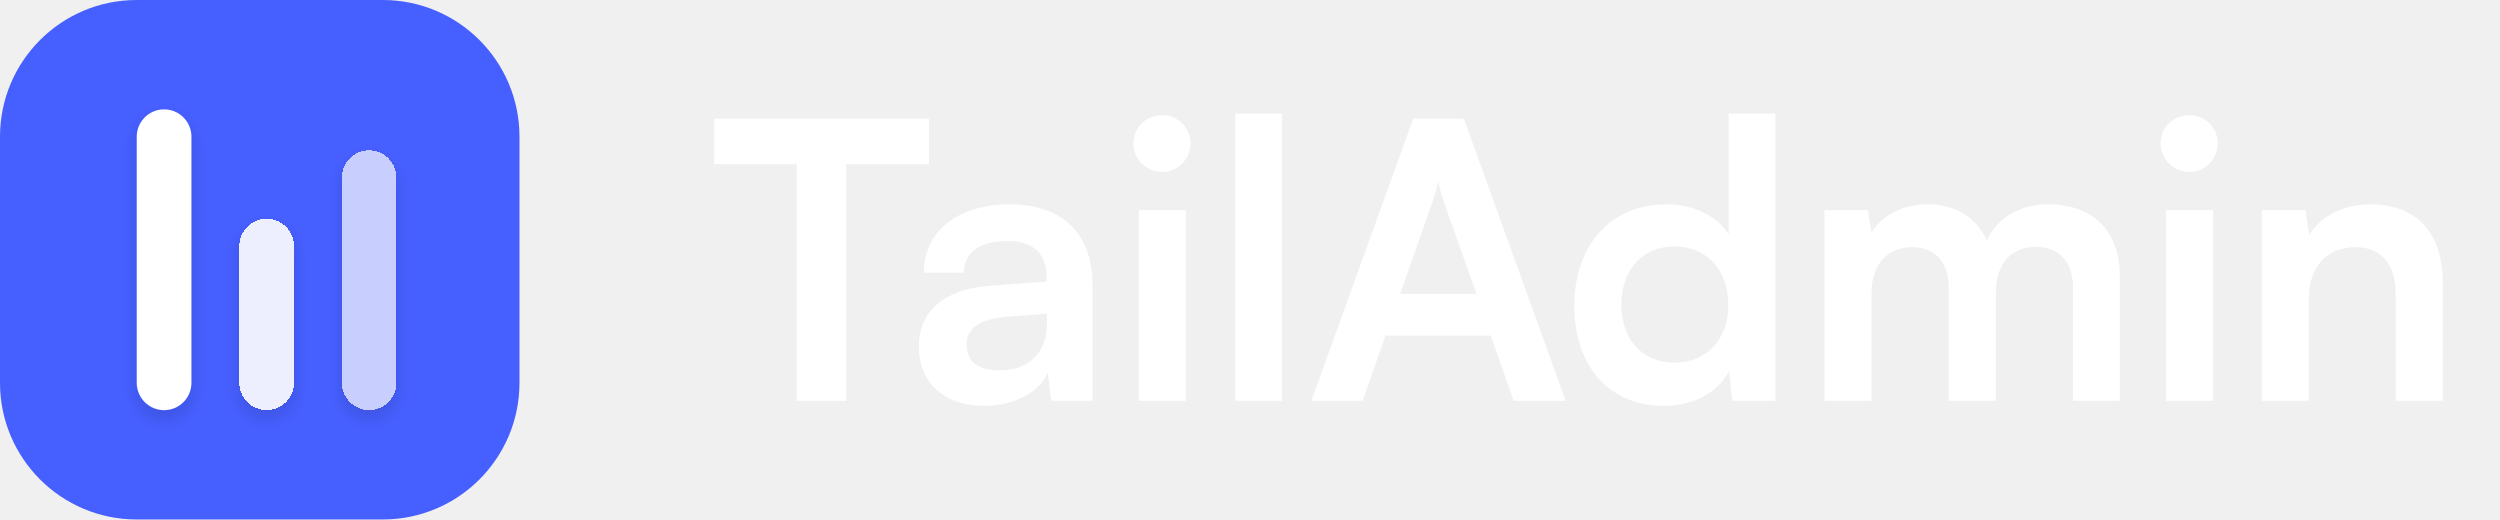
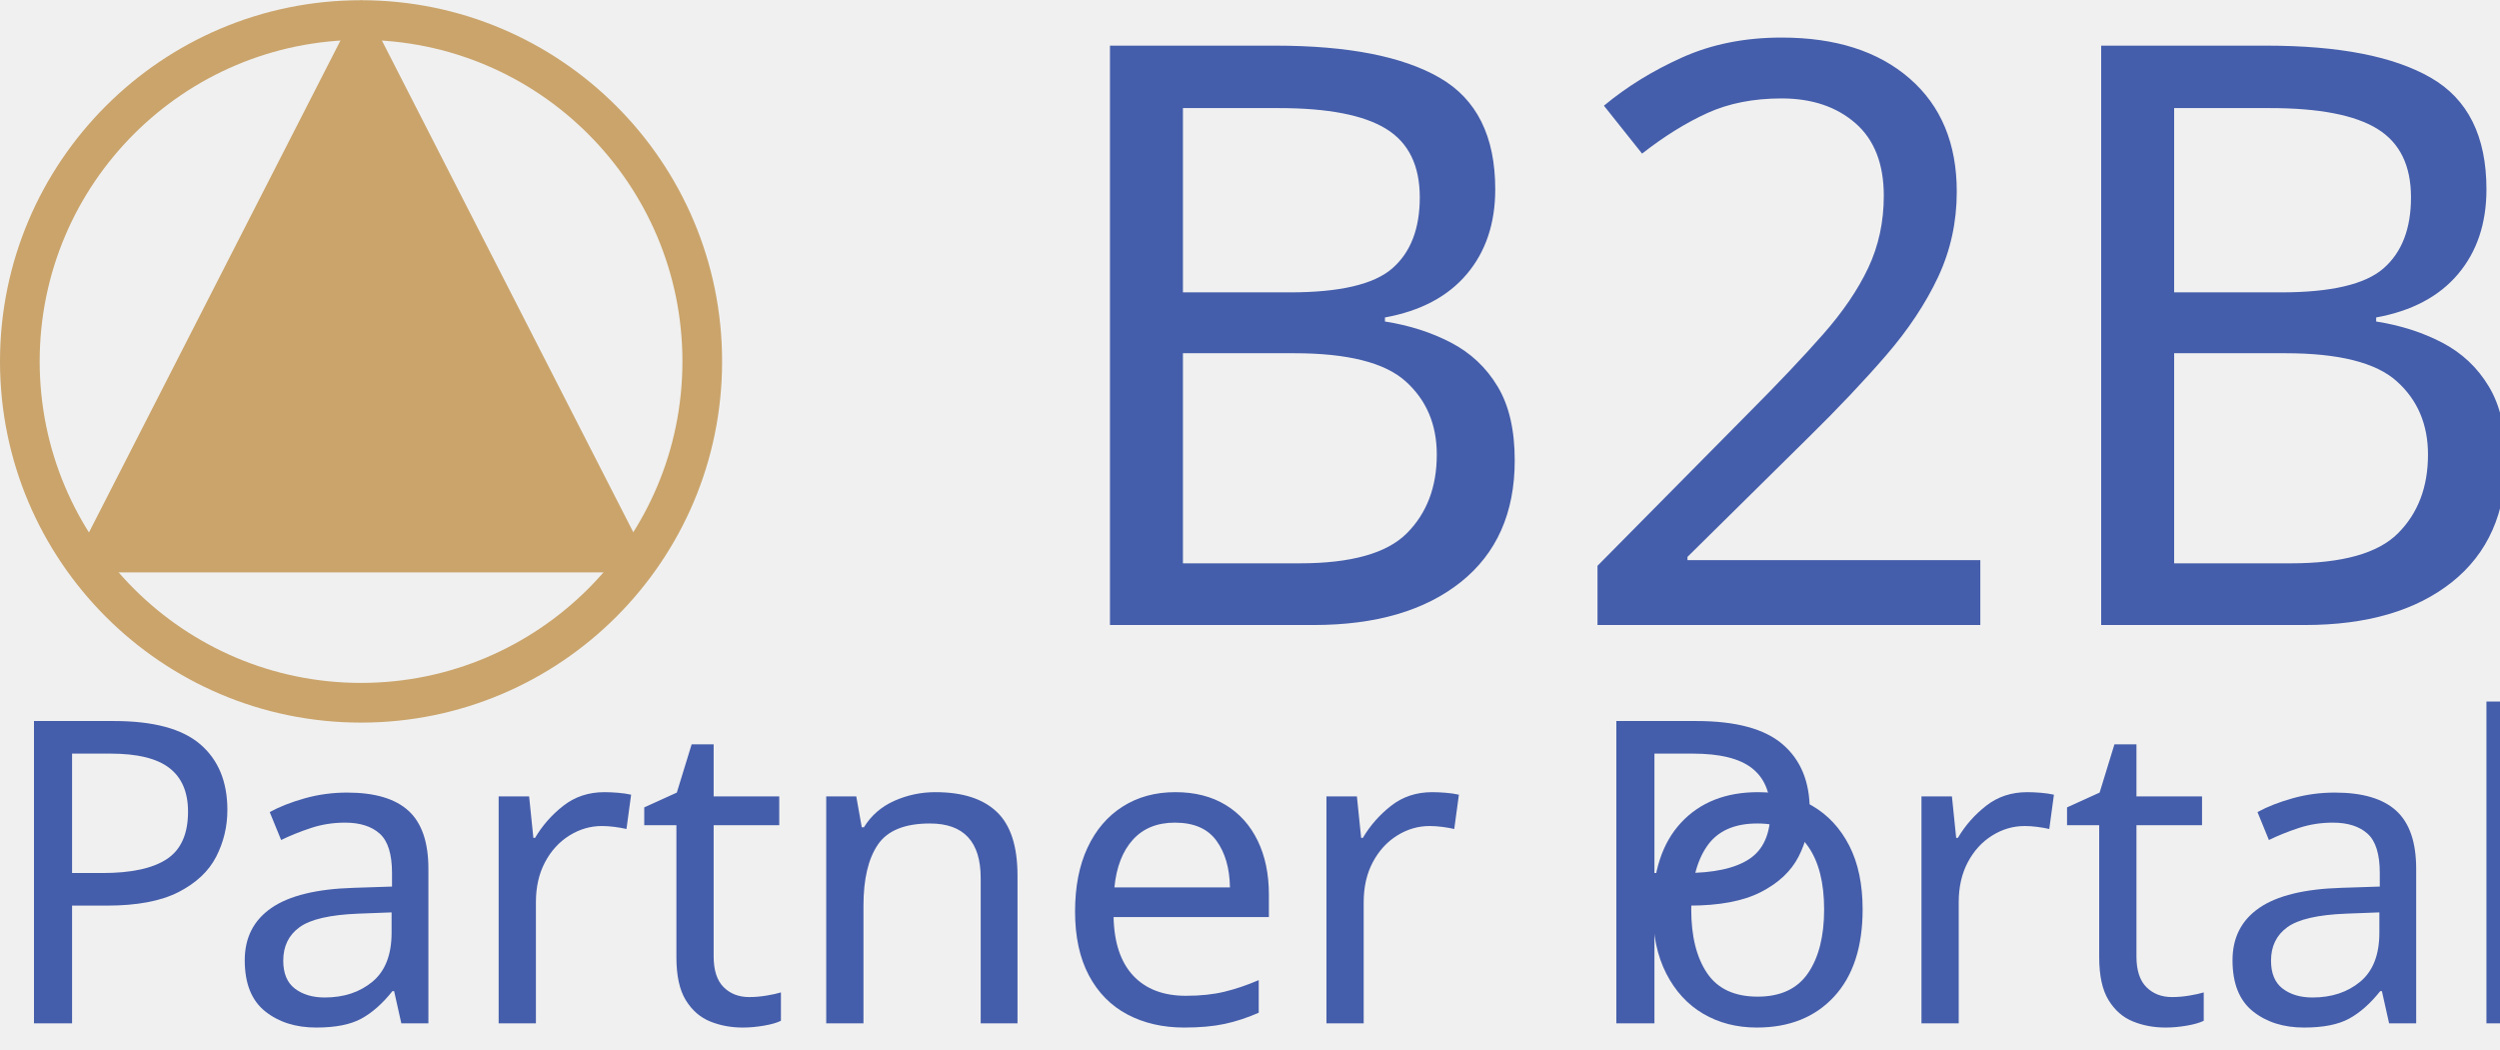
- <svg xmlns="http://www.w3.org/2000/svg" width="154" height="32" viewBox="0 0 154 32" fill="none">
-   <path d="M0 8.421C0 3.77 3.77 0 8.421 0H23.579C28.23 0 32 3.77 32 8.421V23.579C32 28.23 28.23 32 23.579 32H8.421C3.77 32 0 28.23 0 23.579V8.421Z" fill="#465FFF" />
-   <g filter="url(#filter0_d_1608_324)">
-     <path d="M8.424 8.422C8.424 7.491 9.178 6.737 10.108 6.737C11.038 6.737 11.792 7.491 11.792 8.422V23.579C11.792 24.51 11.038 25.264 10.108 25.264C9.178 25.264 8.424 24.51 8.424 23.579V8.422Z" fill="white" />
+ <svg xmlns="http://www.w3.org/2000/svg" width="100%" height="100%" viewBox="0 0 2362 992" version="1.1" xml:space="preserve" style="fill-rule:evenodd;clip-rule:evenodd;stroke-linejoin:round;stroke-miterlimit:2;">
+   <g transform="matrix(5.559781,0,0,5.559781,-4683.763,-3744.114)">
+     <g transform="matrix(137.8951,0,0,137.8951,1256.591,779.6376)">
+         </g>
+     <text x="1017.757px" y="779.638px" style="font-family:'Dubai-Regular', 'Dubai', sans-serif;font-size:137.895px;fill:rgb(69,94,171);">B2B</text>
  </g>
-   <g filter="url(#filter1_d_1608_324)">
-     <path d="M14.742 15.157C14.742 14.227 15.496 13.473 16.426 13.473C17.357 13.473 18.111 14.227 18.111 15.157V23.578C18.111 24.508 17.357 25.262 16.426 25.262C15.496 25.262 14.742 24.508 14.742 23.578V15.157Z" fill="white" fill-opacity="0.9" shape-rendering="crispEdges" />
+   <g transform="matrix(0.984045,0,0,0.984045,-758.0798,-301.0373)">
+     <g transform="matrix(406.4854,0,0,406.4854,3117.135,1288.425)">
+         </g>
+     <text x="763.585px" y="1288.425px" style="font-family:'Dubai-Regular', 'Dubai', sans-serif;font-size:406.485px;fill:rgb(69,94,171);">P<tspan x="986.746px 1176.981px " y="1288.425px 1288.425px ">ar</tspan>tner P<tspan x="2335.464px 2541.552px " y="1288.425px 1288.425px ">or</tspan>tal</text>
  </g>
-   <g filter="url(#filter2_d_1608_324)">
-     <path d="M21.055 10.946C21.055 10.016 21.809 9.262 22.739 9.262C23.669 9.262 24.423 10.016 24.423 10.946V23.578C24.423 24.508 23.669 25.262 22.739 25.262C21.809 25.262 21.055 24.508 21.055 23.578V10.946Z" fill="white" fill-opacity="0.7" shape-rendering="crispEdges" />
+   <g transform="matrix(1.321762,0,0,1.321762,-126.5355,-458.1155)">
+     <g transform="matrix(2.606248,0,0,2.606248,-2038.096,-1228.101)">
+       <circle cx="917.799" cy="703.321" r="99.064" style="fill:rgb(255,0,0);fill-opacity:0;" />
+       <path d="M917.799,604.258C972.474,604.258 1016.863,648.647 1016.863,703.321C1016.863,757.996 972.474,802.385 917.799,802.385C863.125,802.385 818.736,757.996 818.736,703.321C818.736,648.647 863.125,604.258 917.799,604.258ZM917.799,615.144C869.133,615.144 829.622,654.655 829.622,703.321C829.622,751.988 869.133,791.499 917.799,791.499C966.466,791.499 1005.977,751.988 1005.977,703.321C1005.977,654.655 966.466,615.144 917.799,615.144Z" style="fill:rgb(202,164,107);" />
+     </g>
+     <g transform="matrix(7.569495,0,0,3.82922,-7323.103,-2474.439)">
+       <path d="M1014.217,736.712L1041.863,843.561L986.57,843.561L1014.217,736.712Z" style="fill:rgb(202,164,107);" />
+     </g>
  </g>
-   <path d="M44 10.115H49.089V24.691H52.132V10.115H57.221V7.309H44V10.115Z" fill="white" />
-   <path d="M60.617 25C62.448 25 64.042 24.168 64.541 22.955L64.755 24.691H67.299V17.558C67.299 14.3 65.349 12.588 62.187 12.588C59.001 12.588 56.908 14.252 56.908 16.797H59.381C59.381 15.56 60.332 14.847 62.044 14.847C63.518 14.847 64.47 15.489 64.47 17.082V17.343L60.95 17.605C58.168 17.819 56.599 19.174 56.599 21.338C56.599 23.549 58.121 25 60.617 25ZM61.569 22.812C60.261 22.812 59.547 22.289 59.547 21.219C59.547 20.268 60.237 19.674 62.044 19.507L64.493 19.317V19.935C64.493 21.742 63.352 22.812 61.569 22.812Z" fill="white" />
-   <path d="M71.6 10.591C72.551 10.591 73.335 9.806 73.335 8.831C73.335 7.856 72.551 7.095 71.6 7.095C70.601 7.095 69.816 7.856 69.816 8.831C69.816 9.806 70.601 10.591 71.6 10.591ZM70.149 24.691H73.05V12.944H70.149V24.691Z" fill="white" />
-   <path d="M78.972 24.691V7H76.095V24.691H78.972Z" fill="white" />
-   <path d="M83.941 24.691L85.344 20.672H91.835L93.238 24.691H96.448L90.171 7.309H87.056L80.778 24.691H83.941ZM88.221 12.493C88.387 12.017 88.53 11.494 88.601 11.161C88.649 11.518 88.815 12.041 88.958 12.493L90.955 18.104H86.247L88.221 12.493Z" fill="white" />
-   <path d="M102.493 25C104.276 25 105.798 24.215 106.511 22.86L106.701 24.691H109.364V7H106.487V14.443C105.75 13.277 104.3 12.588 102.659 12.588C99.116 12.588 96.976 15.203 96.976 18.865C96.976 22.503 99.092 25 102.493 25ZM103.135 22.337C101.113 22.337 99.877 20.863 99.877 18.77C99.877 16.678 101.113 15.18 103.135 15.18C105.156 15.18 106.464 16.654 106.464 18.77C106.464 20.886 105.156 22.337 103.135 22.337Z" fill="white" />
-   <path d="M115.289 24.691V18.033C115.289 16.131 116.406 15.227 117.785 15.227C119.164 15.227 120.044 16.107 120.044 17.748V24.691H122.945V18.033C122.945 16.107 124.015 15.203 125.418 15.203C126.797 15.203 127.701 16.083 127.701 17.771V24.691H130.578V17.011C130.578 14.3 129.008 12.588 126.155 12.588C124.372 12.588 122.993 13.468 122.398 14.823C121.78 13.468 120.543 12.588 118.76 12.588C117.072 12.588 115.883 13.349 115.289 14.324L115.051 12.944H112.388V24.691H115.289Z" fill="white" />
-   <path d="M134.876 10.591C135.827 10.591 136.612 9.806 136.612 8.831C136.612 7.856 135.827 7.095 134.876 7.095C133.877 7.095 133.093 7.856 133.093 8.831C133.093 9.806 133.877 10.591 134.876 10.591ZM133.426 24.691H136.327V12.944H133.426V24.691Z" fill="white" />
-   <path d="M142.225 24.691V18.366C142.225 16.464 143.318 15.227 145.102 15.227C146.6 15.227 147.575 16.178 147.575 18.152V24.691H150.476V17.462C150.476 14.419 148.954 12.588 146.005 12.588C144.412 12.588 142.985 13.277 142.248 14.466L142.011 12.944H139.324V24.691H142.225Z" fill="white" />
-   <defs>
-     <filter id="filter0_d_1608_324" x="7.424" y="6.237" width="5.368" height="20.526" filterUnits="userSpaceOnUse" color-interpolation-filters="sRGB">
-       <feFlood flood-opacity="0" result="BackgroundImageFix" />
-       <feColorMatrix in="SourceAlpha" type="matrix" values="0 0 0 0 0 0 0 0 0 0 0 0 0 0 0 0 0 0 127 0" result="hardAlpha" />
-       <feOffset dy="0.5" />
-       <feGaussianBlur stdDeviation="0.5" />
-       <feComposite in2="hardAlpha" operator="out" />
-       <feColorMatrix type="matrix" values="0 0 0 0 0 0 0 0 0 0 0 0 0 0 0 0 0 0 0.12 0" />
-       <feBlend mode="normal" in2="BackgroundImageFix" result="effect1_dropShadow_1608_324" />
-       <feBlend mode="normal" in="SourceGraphic" in2="effect1_dropShadow_1608_324" result="shape" />
-     </filter>
-     <filter id="filter1_d_1608_324" x="13.742" y="12.973" width="5.368" height="13.79" filterUnits="userSpaceOnUse" color-interpolation-filters="sRGB">
-       <feFlood flood-opacity="0" result="BackgroundImageFix" />
-       <feColorMatrix in="SourceAlpha" type="matrix" values="0 0 0 0 0 0 0 0 0 0 0 0 0 0 0 0 0 0 127 0" result="hardAlpha" />
-       <feOffset dy="0.5" />
-       <feGaussianBlur stdDeviation="0.5" />
-       <feComposite in2="hardAlpha" operator="out" />
-       <feColorMatrix type="matrix" values="0 0 0 0 0 0 0 0 0 0 0 0 0 0 0 0 0 0 0.12 0" />
-       <feBlend mode="normal" in2="BackgroundImageFix" result="effect1_dropShadow_1608_324" />
-       <feBlend mode="normal" in="SourceGraphic" in2="effect1_dropShadow_1608_324" result="shape" />
-     </filter>
-     <filter id="filter2_d_1608_324" x="20.055" y="8.762" width="5.368" height="18" filterUnits="userSpaceOnUse" color-interpolation-filters="sRGB">
-       <feFlood flood-opacity="0" result="BackgroundImageFix" />
-       <feColorMatrix in="SourceAlpha" type="matrix" values="0 0 0 0 0 0 0 0 0 0 0 0 0 0 0 0 0 0 127 0" result="hardAlpha" />
-       <feOffset dy="0.5" />
-       <feGaussianBlur stdDeviation="0.5" />
-       <feComposite in2="hardAlpha" operator="out" />
-       <feColorMatrix type="matrix" values="0 0 0 0 0 0 0 0 0 0 0 0 0 0 0 0 0 0 0.12 0" />
-       <feBlend mode="normal" in2="BackgroundImageFix" result="effect1_dropShadow_1608_324" />
-       <feBlend mode="normal" in="SourceGraphic" in2="effect1_dropShadow_1608_324" result="shape" />
-     </filter>
-   </defs>
</svg>
